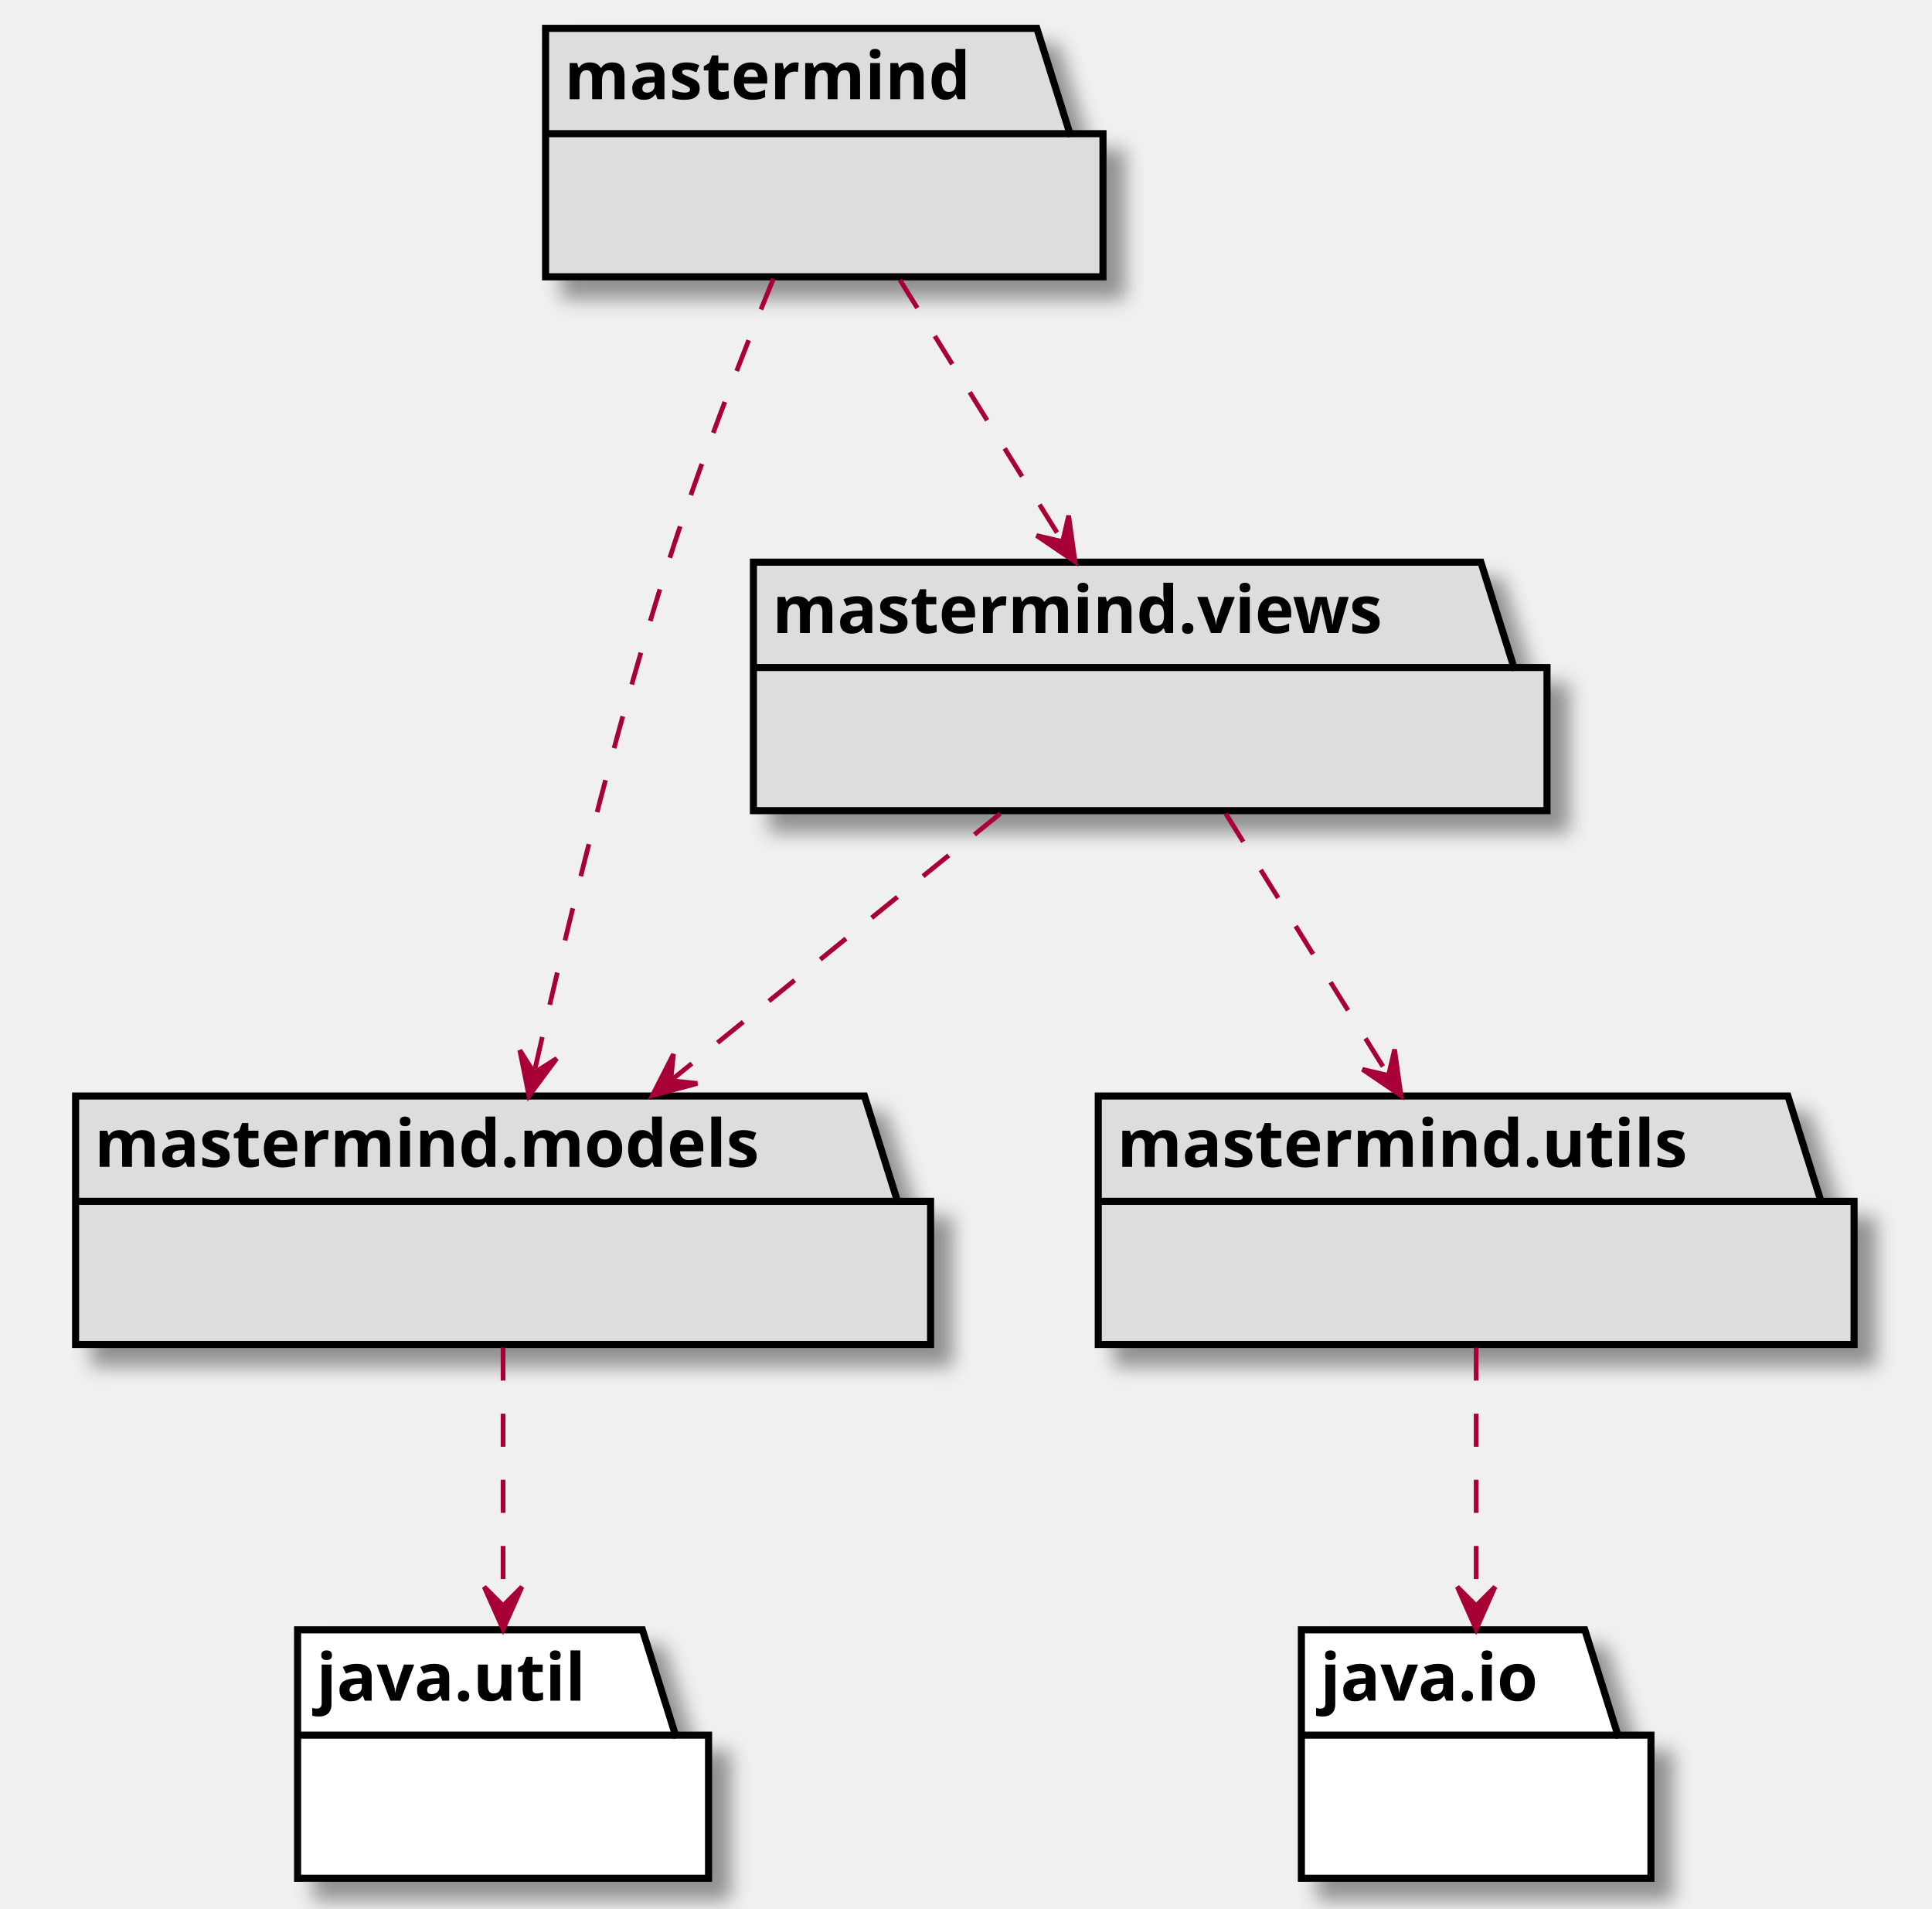
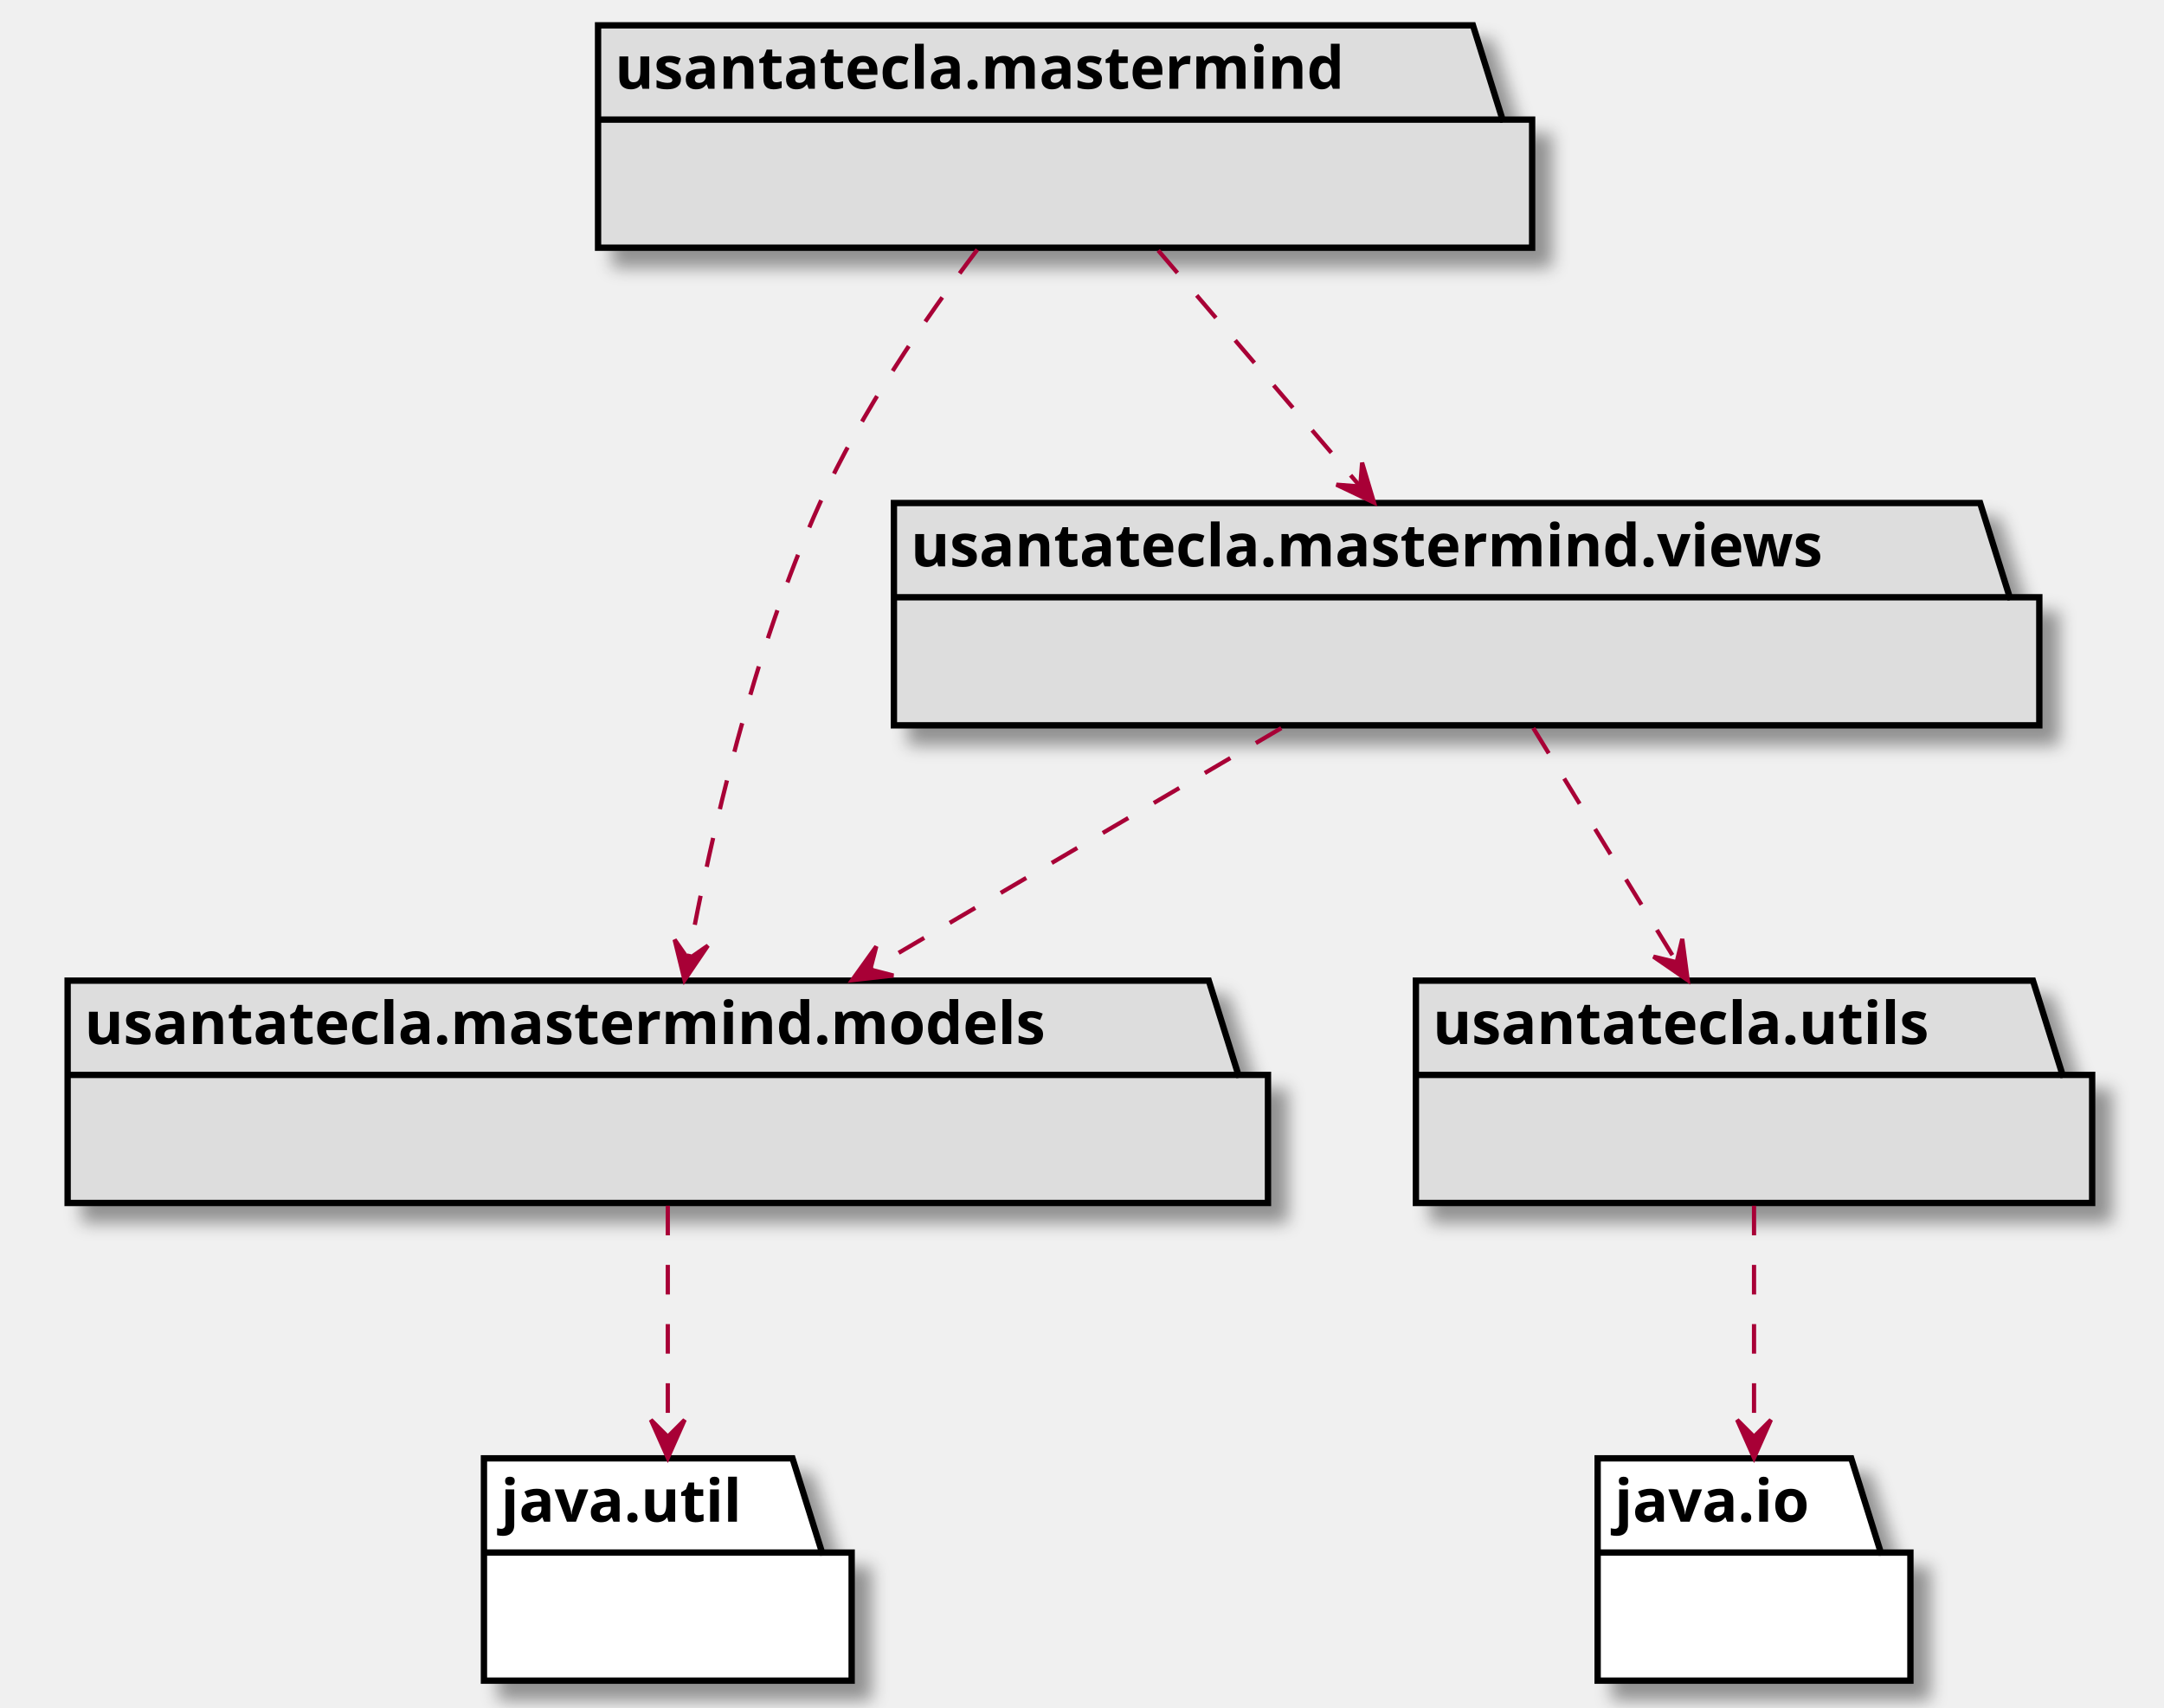
- <svg xmlns="http://www.w3.org/2000/svg" contentScriptType="application/ecmascript" contentStyleType="text/css" height="404px" preserveAspectRatio="none" style="width:409px;height:404px;" version="1.1" viewBox="0 0 409 404" width="409px" zoomAndPan="magnify">
+ <svg xmlns="http://www.w3.org/2000/svg" contentScriptType="application/ecmascript" contentStyleType="text/css" height="404px" preserveAspectRatio="none" style="width:512px;height:404px;" version="1.1" viewBox="0 0 512 404" width="512px" zoomAndPan="magnify">
  <defs>
-     <filter height="300%" id="fmsjq33jbsp36" width="300%" x="-1" y="-1">
+     <filter height="300%" id="f1joki3ds8618g" width="300%" x="-1" y="-1">
      <feGaussianBlur result="blurOut" stdDeviation="2.0" />
      <feColorMatrix in="blurOut" result="blurOut2" type="matrix" values="0 0 0 0 0 0 0 0 0 0 0 0 0 0 0 0 0 0 .4 0" />
      <feOffset dx="4.0" dy="4.0" in="blurOut2" result="blurOut3" />
      <feBlend in="SourceGraphic" in2="blurOut3" mode="normal" />
    </filter>
  </defs>
  <g>
-     <polygon fill="#DDDDDD" filter="url(#fmsjq33jbsp36)" points="115.5,6,219.5,6,226.5,28.297,233.5,28.297,233.5,58.594,115.5,58.594,115.5,6" style="stroke: #000000; stroke-width: 1.5;" />
-     <line style="stroke: #000000; stroke-width: 1.5;" x1="115.5" x2="226.5" y1="28.297" y2="28.297" />
-     <text fill="#000000" font-family="sans-serif" font-size="14" font-weight="bold" lengthAdjust="spacingAndGlyphs" textLength="98" x="119.5" y="20.995">mastermind</text>
-     <polygon fill="#DDDDDD" filter="url(#fmsjq33jbsp36)" points="16,232,183,232,190,254.297,197,254.297,197,284.594,16,284.594,16,232" style="stroke: #000000; stroke-width: 1.5;" />
-     <line style="stroke: #000000; stroke-width: 1.5;" x1="16" x2="190" y1="254.297" y2="254.297" />
-     <text fill="#000000" font-family="sans-serif" font-size="14" font-weight="bold" lengthAdjust="spacingAndGlyphs" textLength="161" x="20" y="246.995">mastermind.models</text>
-     <polygon fill="#FFFFFF" filter="url(#fmsjq33jbsp36)" points="63,345,136,345,143,367.297,150,367.297,150,397.594,63,397.594,63,345" style="stroke: #000000; stroke-width: 1.5;" />
-     <line style="stroke: #000000; stroke-width: 1.5;" x1="63" x2="143" y1="367.297" y2="367.297" />
-     <text fill="#000000" font-family="sans-serif" font-size="14" font-weight="bold" lengthAdjust="spacingAndGlyphs" textLength="67" x="67" y="359.995">java.util</text>
-     <polygon fill="#DDDDDD" filter="url(#fmsjq33jbsp36)" points="232.5,232,378.5,232,385.5,254.297,392.5,254.297,392.5,284.594,232.5,284.594,232.5,232" style="stroke: #000000; stroke-width: 1.5;" />
-     <line style="stroke: #000000; stroke-width: 1.5;" x1="232.5" x2="385.5" y1="254.297" y2="254.297" />
-     <text fill="#000000" font-family="sans-serif" font-size="14" font-weight="bold" lengthAdjust="spacingAndGlyphs" textLength="140" x="236.5" y="246.995">mastermind.utils</text>
-     <polygon fill="#FFFFFF" filter="url(#fmsjq33jbsp36)" points="275.5,345,335.5,345,342.5,367.297,349.5,367.297,349.5,397.594,275.5,397.594,275.5,345" style="stroke: #000000; stroke-width: 1.5;" />
-     <line style="stroke: #000000; stroke-width: 1.5;" x1="275.5" x2="342.5" y1="367.297" y2="367.297" />
-     <text fill="#000000" font-family="sans-serif" font-size="14" font-weight="bold" lengthAdjust="spacingAndGlyphs" textLength="54" x="279.5" y="359.995">java.io</text>
-     <polygon fill="#DDDDDD" filter="url(#fmsjq33jbsp36)" points="159.5,119,313.5,119,320.5,141.297,327.5,141.297,327.5,171.594,159.5,171.594,159.5,119" style="stroke: #000000; stroke-width: 1.5;" />
-     <line style="stroke: #000000; stroke-width: 1.5;" x1="159.5" x2="320.5" y1="141.297" y2="141.297" />
-     <text fill="#000000" font-family="sans-serif" font-size="14" font-weight="bold" lengthAdjust="spacingAndGlyphs" textLength="148" x="163.5" y="133.995">mastermind.views</text>
-     <path codeLine="2" d="M190.503,59.245 C200.78,75.776 214.164,97.308 224.911,114.597 " fill="none" id="mastermind-to-mastermind.views" style="stroke: #A80036; stroke-width: 1.0; stroke-dasharray: 7.0,7.0;" />
-     <polygon fill="#A80036" points="227.583,118.895,226.231,109.139,224.944,114.648,219.436,113.361,227.583,118.895" style="stroke: #A80036; stroke-width: 1.0;" />
-     <path codeLine="3" d="M163.716,59.028 C156.831,75.873 148.01,98.531 141.5,119 C129.859,155.601 119.494,198.602 113.121,226.867 " fill="none" id="mastermind-to-mastermind.models" style="stroke: #A80036; stroke-width: 1.0; stroke-dasharray: 7.0,7.0;" />
-     <polygon fill="#A80036" points="111.978,231.968,117.851,224.062,113.073,227.089,110.045,222.311,111.978,231.968" style="stroke: #A80036; stroke-width: 1.0;" />
-     <path d="M106.5,285.245 C106.5,301.496 106.5,322.579 106.5,339.714 " fill="none" id="mastermind.models-to-java.util" style="stroke: #A80036; stroke-width: 1.0; stroke-dasharray: 7.0,7.0;" />
-     <polygon fill="#A80036" points="106.5,344.895,110.5,335.895,106.5,339.895,102.5,335.895,106.5,344.895" style="stroke: #A80036; stroke-width: 1.0;" />
-     <path d="M312.5,285.245 C312.5,301.496 312.5,322.579 312.5,339.714 " fill="none" id="mastermind.utils-to-java.io" style="stroke: #A80036; stroke-width: 1.0; stroke-dasharray: 7.0,7.0;" />
-     <polygon fill="#A80036" points="312.5,344.895,316.5,335.895,312.5,339.895,308.5,335.895,312.5,344.895" style="stroke: #A80036; stroke-width: 1.0;" />
-     <path d="M211.725,172.245 C190.889,189.126 163.617,211.223 142.059,228.69 " fill="none" id="mastermind.views-to-mastermind.models" style="stroke: #A80036; stroke-width: 1.0; stroke-dasharray: 7.0,7.0;" />
-     <polygon fill="#A80036" points="138.103,231.895,147.614,229.337,141.988,228.747,142.578,223.121,138.103,231.895" style="stroke: #A80036; stroke-width: 1.0;" />
-     <path d="M259.503,172.245 C269.78,188.776 283.164,210.308 293.911,227.597 " fill="none" id="mastermind.views-to-mastermind.utils" style="stroke: #A80036; stroke-width: 1.0; stroke-dasharray: 7.0,7.0;" />
-     <polygon fill="#A80036" points="296.583,231.895,295.231,222.139,293.944,227.648,288.436,226.361,296.583,231.895" style="stroke: #A80036; stroke-width: 1.0;" />
+     <polygon fill="#DDDDDD" filter="url(#f1joki3ds8618g)" points="141.5,6,348.5,6,355.5,28.297,362.5,28.297,362.5,58.594,141.5,58.594,141.5,6" style="stroke: #000000; stroke-width: 1.5;" />
+     <line style="stroke: #000000; stroke-width: 1.5;" x1="141.5" x2="355.5" y1="28.297" y2="28.297" />
+     <text fill="#000000" font-family="sans-serif" font-size="14" font-weight="bold" lengthAdjust="spacingAndGlyphs" textLength="201" x="145.5" y="20.995">usantatecla.mastermind</text>
+     <polygon fill="#DDDDDD" filter="url(#f1joki3ds8618g)" points="16,232,286,232,293,254.297,300,254.297,300,284.594,16,284.594,16,232" style="stroke: #000000; stroke-width: 1.5;" />
+     <line style="stroke: #000000; stroke-width: 1.5;" x1="16" x2="293" y1="254.297" y2="254.297" />
+     <text fill="#000000" font-family="sans-serif" font-size="14" font-weight="bold" lengthAdjust="spacingAndGlyphs" textLength="264" x="20" y="246.995">usantatecla.mastermind.models</text>
+     <polygon fill="#FFFFFF" filter="url(#f1joki3ds8618g)" points="114.5,345,187.5,345,194.5,367.297,201.5,367.297,201.5,397.594,114.5,397.594,114.5,345" style="stroke: #000000; stroke-width: 1.5;" />
+     <line style="stroke: #000000; stroke-width: 1.5;" x1="114.5" x2="194.5" y1="367.297" y2="367.297" />
+     <text fill="#000000" font-family="sans-serif" font-size="14" font-weight="bold" lengthAdjust="spacingAndGlyphs" textLength="67" x="118.5" y="359.995">java.util</text>
+     <polygon fill="#DDDDDD" filter="url(#f1joki3ds8618g)" points="335,232,481,232,488,254.297,495,254.297,495,284.594,335,284.594,335,232" style="stroke: #000000; stroke-width: 1.5;" />
+     <line style="stroke: #000000; stroke-width: 1.5;" x1="335" x2="488" y1="254.297" y2="254.297" />
+     <text fill="#000000" font-family="sans-serif" font-size="14" font-weight="bold" lengthAdjust="spacingAndGlyphs" textLength="140" x="339" y="246.995">usantatecla.utils</text>
+     <polygon fill="#FFFFFF" filter="url(#f1joki3ds8618g)" points="378,345,438,345,445,367.297,452,367.297,452,397.594,378,397.594,378,345" style="stroke: #000000; stroke-width: 1.5;" />
+     <line style="stroke: #000000; stroke-width: 1.5;" x1="378" x2="445" y1="367.297" y2="367.297" />
+     <text fill="#000000" font-family="sans-serif" font-size="14" font-weight="bold" lengthAdjust="spacingAndGlyphs" textLength="54" x="382" y="359.995">java.io</text>
+     <polygon fill="#DDDDDD" filter="url(#f1joki3ds8618g)" points="211.5,119,468.5,119,475.5,141.297,482.5,141.297,482.5,171.594,211.5,171.594,211.5,119" style="stroke: #000000; stroke-width: 1.5;" />
+     <line style="stroke: #000000; stroke-width: 1.5;" x1="211.5" x2="475.5" y1="141.297" y2="141.297" />
+     <text fill="#000000" font-family="sans-serif" font-size="14" font-weight="bold" lengthAdjust="spacingAndGlyphs" textLength="251" x="215.5" y="133.995">usantatecla.mastermind.views</text>
+     <path codeLine="2" d="M274.034,59.245 C288.302,75.916 306.923,97.673 321.782,115.035 " fill="none" id="usantatecla.mastermind-to-usantatecla.mastermind.views" style="stroke: #A80036; stroke-width: 1.0; stroke-dasharray: 7.0,7.0;" />
+     <polygon fill="#A80036" points="325.086,118.895,322.272,109.457,321.835,115.097,316.195,114.659,325.086,118.895" style="stroke: #A80036; stroke-width: 1.0;" />
+     <path codeLine="3" d="M231.233,59.066 C218.881,75.374 203.766,97.431 194,119 C178.034,154.262 168.167,197.903 162.89,226.663 " fill="none" id="usantatecla.mastermind-to-usantatecla.mastermind.models" style="stroke: #A80036; stroke-width: 1.0; stroke-dasharray: 7.0,7.0;" />
+     <polygon fill="#A80036" points="161.957,231.855,167.486,223.704,162.841,226.934,159.612,222.29,161.957,231.855" style="stroke: #A80036; stroke-width: 1.0;" />
+     <path d="M158,285.245 C158,301.496 158,322.579 158,339.714 " fill="none" id="usantatecla.mastermind.models-to-java.util" style="stroke: #A80036; stroke-width: 1.0; stroke-dasharray: 7.0,7.0;" />
+     <polygon fill="#A80036" points="158,344.895,162,335.895,158,339.895,154,335.895,158,344.895" style="stroke: #A80036; stroke-width: 1.0;" />
+     <path d="M415,285.245 C415,301.496 415,322.579 415,339.714 " fill="none" id="usantatecla.utils-to-java.io" style="stroke: #A80036; stroke-width: 1.0; stroke-dasharray: 7.0,7.0;" />
+     <polygon fill="#A80036" points="415,344.895,419,335.895,415,339.895,411,335.895,415,344.895" style="stroke: #A80036; stroke-width: 1.0;" />
+     <path d="M303.165,172.245 C274.062,189.336 235.859,211.773 205.948,229.34 " fill="none" id="usantatecla.mastermind.views-to-usantatecla.mastermind.models" style="stroke: #A80036; stroke-width: 1.0; stroke-dasharray: 7.0,7.0;" />
+     <polygon fill="#A80036" points="201.598,231.895,211.384,230.787,205.91,229.363,207.334,223.889,201.598,231.895" style="stroke: #A80036; stroke-width: 1.0;" />
+     <path d="M362.771,172.245 C372.899,188.776 386.09,210.308 396.681,227.597 " fill="none" id="usantatecla.mastermind.views-to-usantatecla.utils" style="stroke: #A80036; stroke-width: 1.0; stroke-dasharray: 7.0,7.0;" />
+     <polygon fill="#A80036" points="399.314,231.895,398.021,222.131,396.701,227.632,391.2,226.312,399.314,231.895" style="stroke: #A80036; stroke-width: 1.0;" />
  </g>
</svg>
